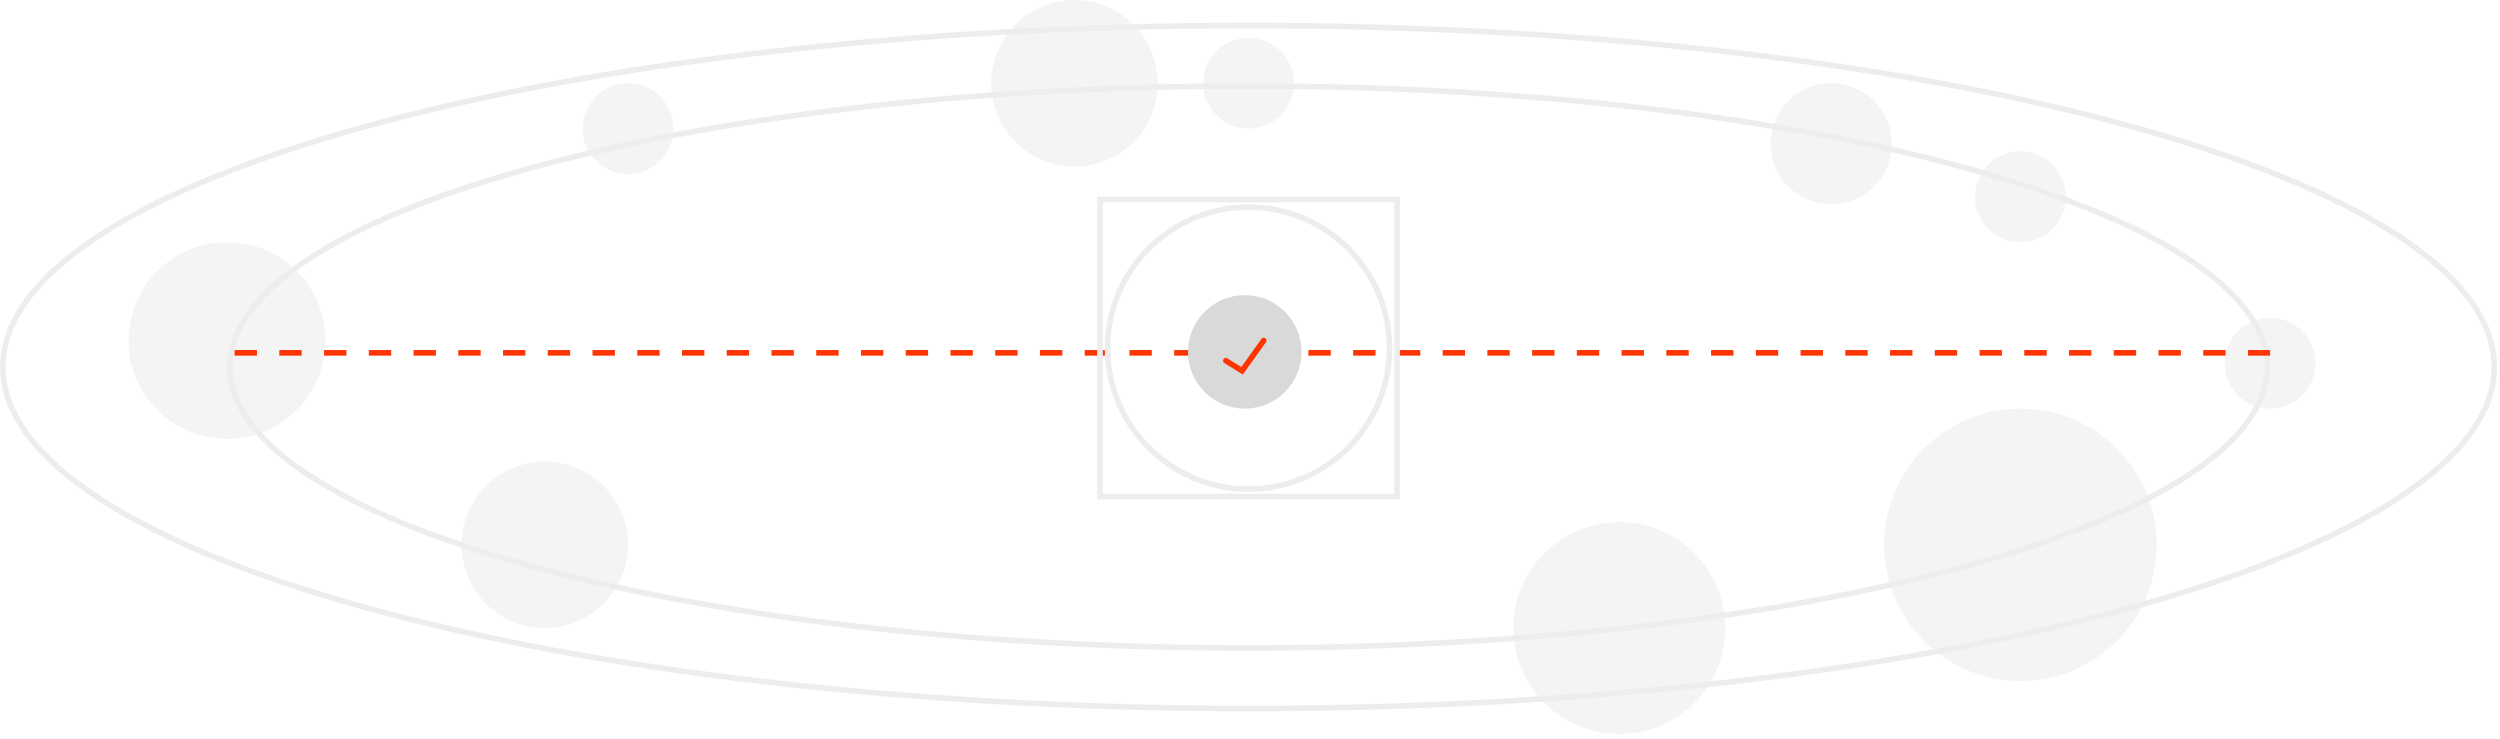
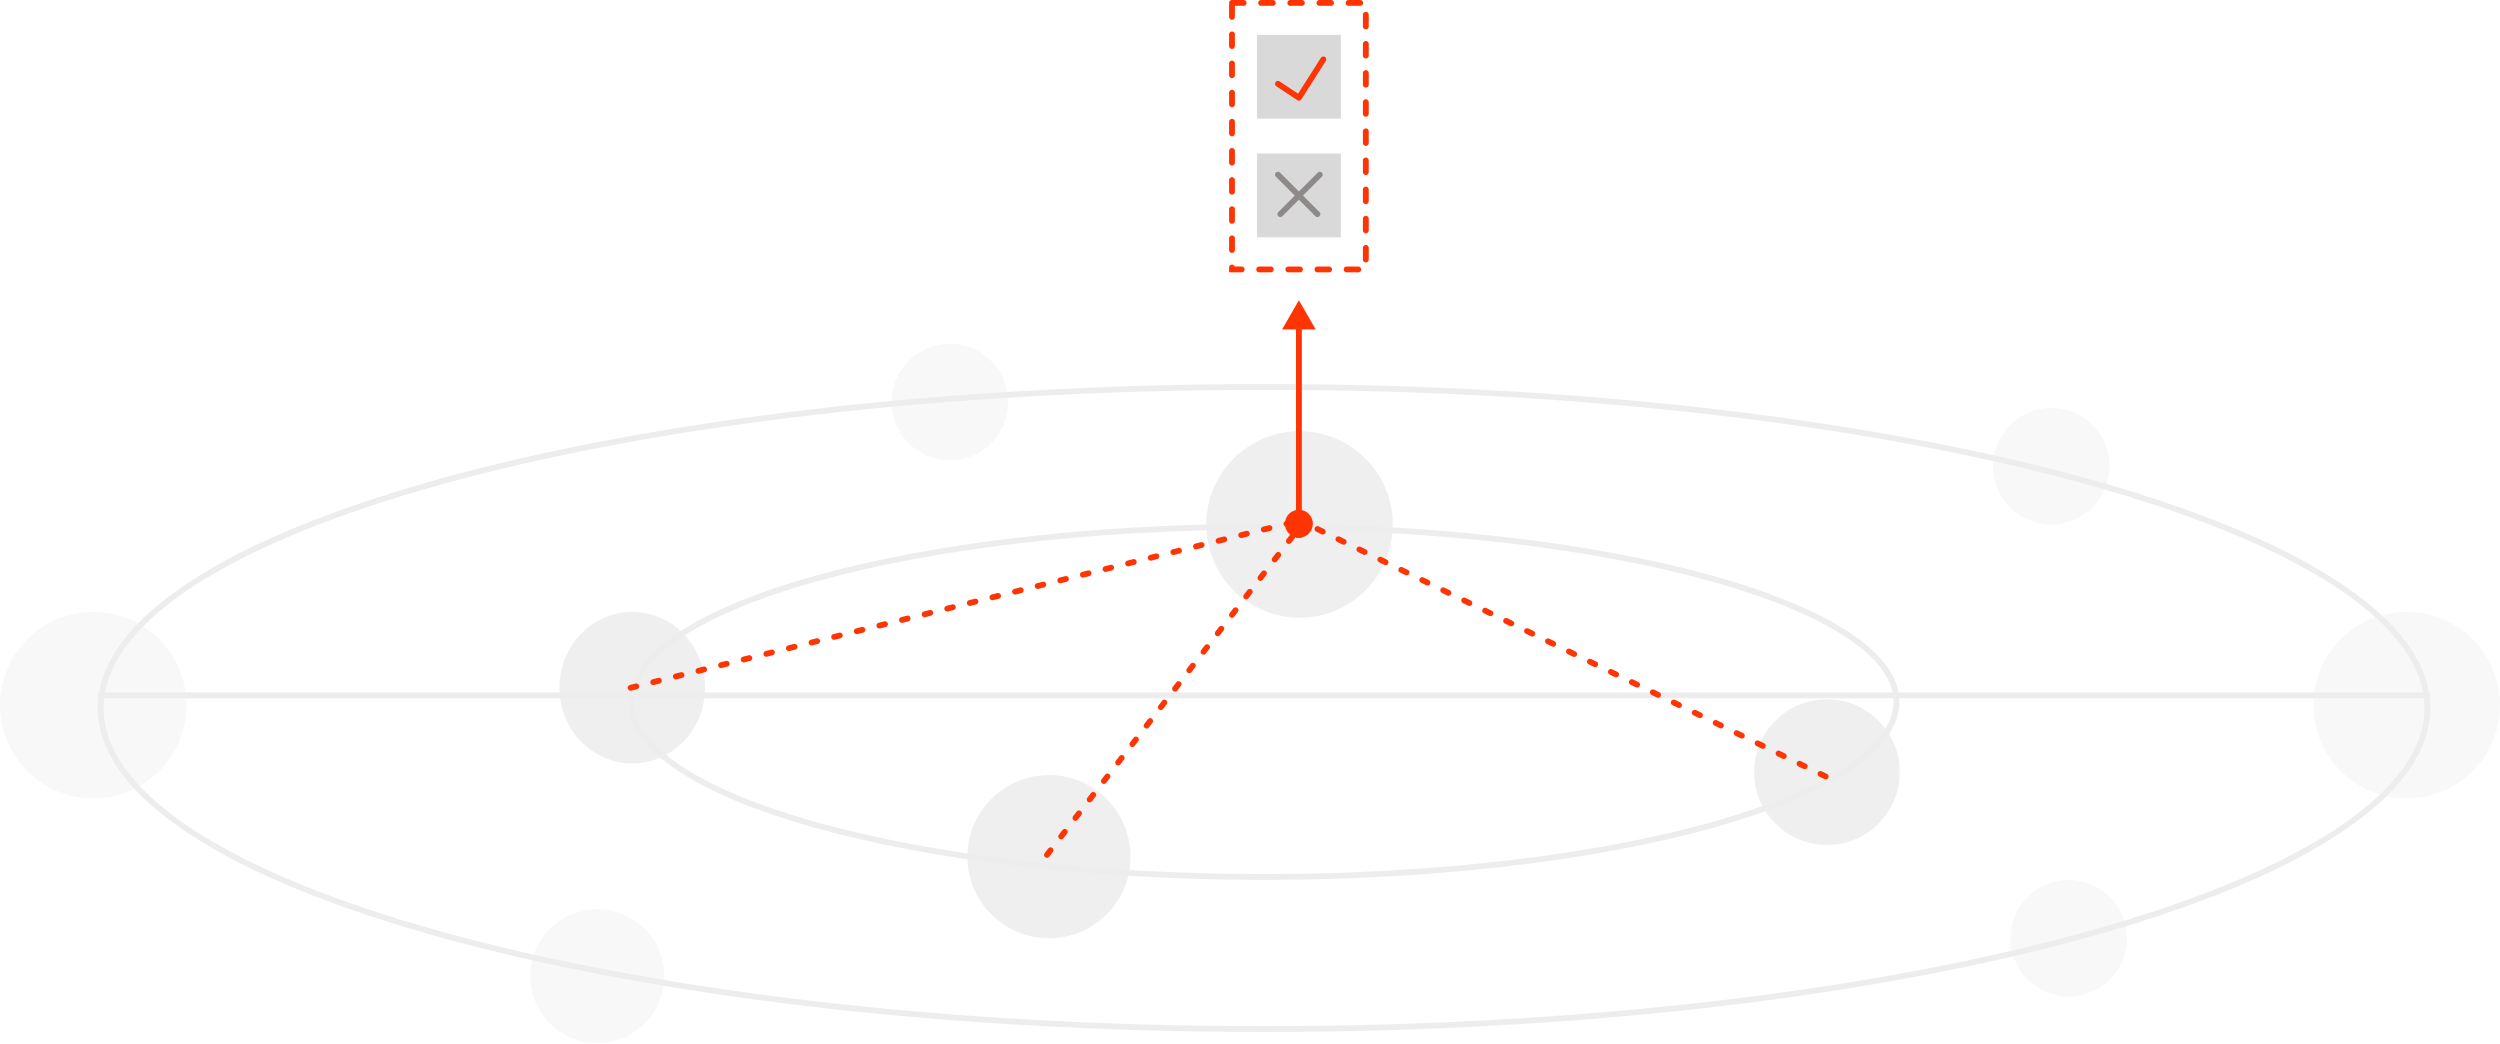
- <svg xmlns="http://www.w3.org/2000/svg" width="447" height="132" viewBox="0 0 447 132" fill="none">
-   <ellipse cx="40.589" cy="60.885" rx="17.589" ry="17.589" transform="rotate(180 40.5891 60.885)" fill="#EDEDED" fill-opacity="0.6" />
-   <ellipse cx="112.297" cy="23.001" rx="8.118" ry="8.118" transform="rotate(180 112.297 23.0013)" fill="#EDEDED" fill-opacity="0.6" />
-   <ellipse cx="223.241" cy="14.883" rx="8.118" ry="8.118" transform="rotate(180 223.241 14.8831)" fill="#EDEDED" fill-opacity="0.6" />
-   <ellipse cx="405.891" cy="64.944" rx="8.118" ry="8.118" transform="rotate(180 405.891 64.9437)" fill="#EDEDED" fill-opacity="0.6" />
-   <ellipse cx="361.243" cy="35.177" rx="8.118" ry="8.118" transform="rotate(180 361.243 35.1771)" fill="#EDEDED" fill-opacity="0.6" />
-   <ellipse cx="327.419" cy="25.707" rx="10.824" ry="10.824" transform="rotate(180 327.419 25.7075)" fill="#EDEDED" fill-opacity="0.6" />
-   <ellipse cx="97.414" cy="97.414" rx="14.883" ry="14.883" transform="rotate(180 97.4137 97.4142)" fill="#EDEDED" fill-opacity="0.6" />
-   <ellipse cx="289.536" cy="112.297" rx="18.942" ry="18.942" transform="rotate(180 289.536 112.297)" fill="#EDEDED" fill-opacity="0.6" />
-   <ellipse cx="361.244" cy="97.414" rx="24.354" ry="24.354" transform="rotate(180 361.244 97.4141)" fill="#EDEDED" fill-opacity="0.6" />
-   <ellipse cx="192.122" cy="14.883" rx="14.883" ry="14.883" transform="rotate(180 192.122 14.8829)" fill="#EDEDED" fill-opacity="0.6" />
-   <path d="M445.981 65.62C445.981 73.857 439.921 81.824 428.664 89.163C417.429 96.488 401.138 103.104 380.962 108.667C340.618 119.793 284.855 126.68 223.24 126.68C161.626 126.68 105.863 119.793 65.519 108.667C45.343 103.104 29.052 96.488 17.816 89.163C6.56 81.824 0.5 73.857 0.5 65.62C0.5 57.382 6.56 49.416 17.816 42.077C29.052 34.752 45.343 28.136 65.519 22.572C105.863 11.447 161.626 4.56 223.24 4.56C284.855 4.56 340.618 11.447 380.962 22.572C401.138 28.136 417.429 34.752 428.664 42.077C439.921 49.416 445.981 57.382 445.981 65.62Z" stroke="#EDEDED" />
-   <path d="M405.392 65.62C405.392 72.365 400.465 78.908 391.264 84.951C382.082 90.981 368.763 96.43 352.261 101.015C319.262 110.181 273.646 115.857 223.241 115.857C172.835 115.857 127.219 110.181 94.221 101.015C77.718 96.43 64.399 90.981 55.218 84.951C46.016 78.908 41.089 72.365 41.089 65.62C41.089 58.875 46.016 52.332 55.218 46.289C64.399 40.259 77.718 34.81 94.221 30.226C127.219 21.06 172.835 15.384 223.241 15.384C273.646 15.384 319.262 21.06 352.261 30.226C368.763 34.81 382.082 40.259 391.264 46.289C400.465 52.332 405.392 58.875 405.392 65.62Z" stroke="#EDEDED" />
-   <line x1="41.942" y1="63.09" x2="405.891" y2="63.09" stroke="#FE3402" stroke-dasharray="4 4" />
-   <rect x="196.681" y="35.678" width="53.119" height="53.119" stroke="#EDEDED" />
-   <circle cx="223.241" cy="62.238" r="25.206" stroke="#EDEDED" />
-   <circle cx="222.564" cy="62.913" r="10.147" fill="#D9D9D9" />
-   <path d="M219.182 64.493L222.081 66.297L225.947 60.885" stroke="#FE3402" stroke-linecap="round" />
+ <svg xmlns="http://www.w3.org/2000/svg" width="429" height="179" viewBox="0 0 429 179" fill="none">
+   <line x1="16.779" y1="119.326" x2="417.015" y2="119.326" stroke="#EDEDED" />
+   <path d="M416.54 121.496C416.54 128.911 411.124 136.093 401.038 142.717C390.972 149.328 376.374 155.3 358.289 160.324C322.128 170.368 272.142 176.588 216.91 176.588C161.677 176.588 111.692 170.368 75.53 160.324C57.446 155.3 42.847 149.328 32.781 142.717C22.695 136.093 17.279 128.911 17.279 121.496C17.279 114.081 22.695 106.899 32.781 100.275C42.847 93.665 57.446 87.692 75.53 82.668C111.692 72.624 161.677 66.404 216.91 66.404C272.142 66.404 322.128 72.624 358.289 82.668C376.374 87.692 390.972 93.665 401.038 100.275C411.124 106.899 416.54 114.081 416.54 121.496Z" stroke="#EDEDED" />
+   <path d="M325.442 120.432C325.442 124.393 322.573 128.281 317.097 131.909C311.64 135.524 303.711 138.799 293.868 141.557C274.19 147.072 246.976 150.489 216.896 150.489C186.816 150.489 159.602 147.072 139.923 141.557C130.081 138.799 122.152 135.524 116.695 131.909C111.219 128.281 108.35 124.393 108.35 120.432C108.35 116.471 111.219 112.583 116.695 108.955C122.152 105.339 130.081 102.064 139.923 99.306C159.602 93.792 186.816 90.375 216.896 90.375C246.976 90.375 274.19 93.792 293.868 99.306C303.711 102.064 311.64 105.339 317.097 108.955C322.573 112.583 325.442 116.471 325.442 120.432Z" stroke="#EDEDED" />
+   <ellipse cx="355" cy="161" rx="10" ry="10" transform="rotate(180 355 161)" fill="#EDEDED" fill-opacity="0.4" />
+   <ellipse cx="413" cy="121" rx="16" ry="16" transform="rotate(180 413 121)" fill="#EDEDED" fill-opacity="0.4" />
+   <ellipse cx="223" cy="90" rx="16" ry="16" transform="rotate(180 223 90)" fill="#EDEDED" fill-opacity="0.9" />
+   <ellipse cx="108.5" cy="118" rx="12.5" ry="13" transform="rotate(180 108.5 118)" fill="#EDEDED" fill-opacity="0.9" />
+   <ellipse cx="180" cy="147" rx="14" ry="14" transform="rotate(180 180 147)" fill="#EDEDED" fill-opacity="0.9" />
+   <ellipse cx="313.5" cy="132.5" rx="12.5" ry="12.5" transform="rotate(180 313.5 132.5)" fill="#EDEDED" fill-opacity="0.9" />
+   <ellipse cx="352" cy="80" rx="10" ry="10" transform="rotate(180 352 80)" fill="#EDEDED" fill-opacity="0.4" />
+   <ellipse cx="163" cy="69" rx="10" ry="10" transform="rotate(180 163 69)" fill="#EDEDED" fill-opacity="0.4" />
+   <ellipse cx="16" cy="121" rx="16" ry="16" transform="rotate(180 16 121)" fill="#EDEDED" fill-opacity="0.4" />
+   <ellipse cx="102.5" cy="167.5" rx="11.5" ry="11.5" transform="rotate(180 102.5 167.5)" fill="#EDEDED" fill-opacity="0.4" />
+   <line x1="179.661" y1="146.697" x2="223.388" y2="89.97" stroke="#FE3402" stroke-linecap="round" stroke-dasharray="1 3" />
+   <line x1="313.291" y1="133.244" x2="223.118" y2="89.345" stroke="#FE3402" stroke-linecap="round" stroke-dasharray="1 3" />
+   <line x1="108.213" y1="118.023" x2="222.281" y2="89.506" stroke="#FE3402" stroke-linecap="round" stroke-dasharray="1 3" />
+   <circle cx="222.889" cy="89.875" r="2.397" fill="#FE3402" />
+   <rect x="215.707" y="5.98" width="14.38" height="14.38" fill="#D9D9D9" />
+   <rect x="215.707" y="26.348" width="14.38" height="14.38" fill="#D9D9D9" />
+   <rect x="211.408" y="0.5" width="22.966" height="45.734" stroke="#FE3402" stroke-linecap="round" stroke-dasharray="2 3" />
+   <path d="M219.299 14.382L222.894 16.778L227.088 10.188" stroke="#FE3402" stroke-linecap="round" stroke-linejoin="round" />
+   <path d="M219.293 29.967L226.072 36.745" stroke="#8E8A8A" stroke-linecap="round" />
+   <path d="M226.482 29.967L219.704 36.745" stroke="#8E8A8A" stroke-linecap="round" />
+   <path d="M222.891 51.529L220.004 56.529L225.777 56.529L222.891 51.529ZM223.391 92.272L223.391 56.029L222.391 56.029L222.391 92.272L223.391 92.272Z" fill="#FE3402" />
</svg>
